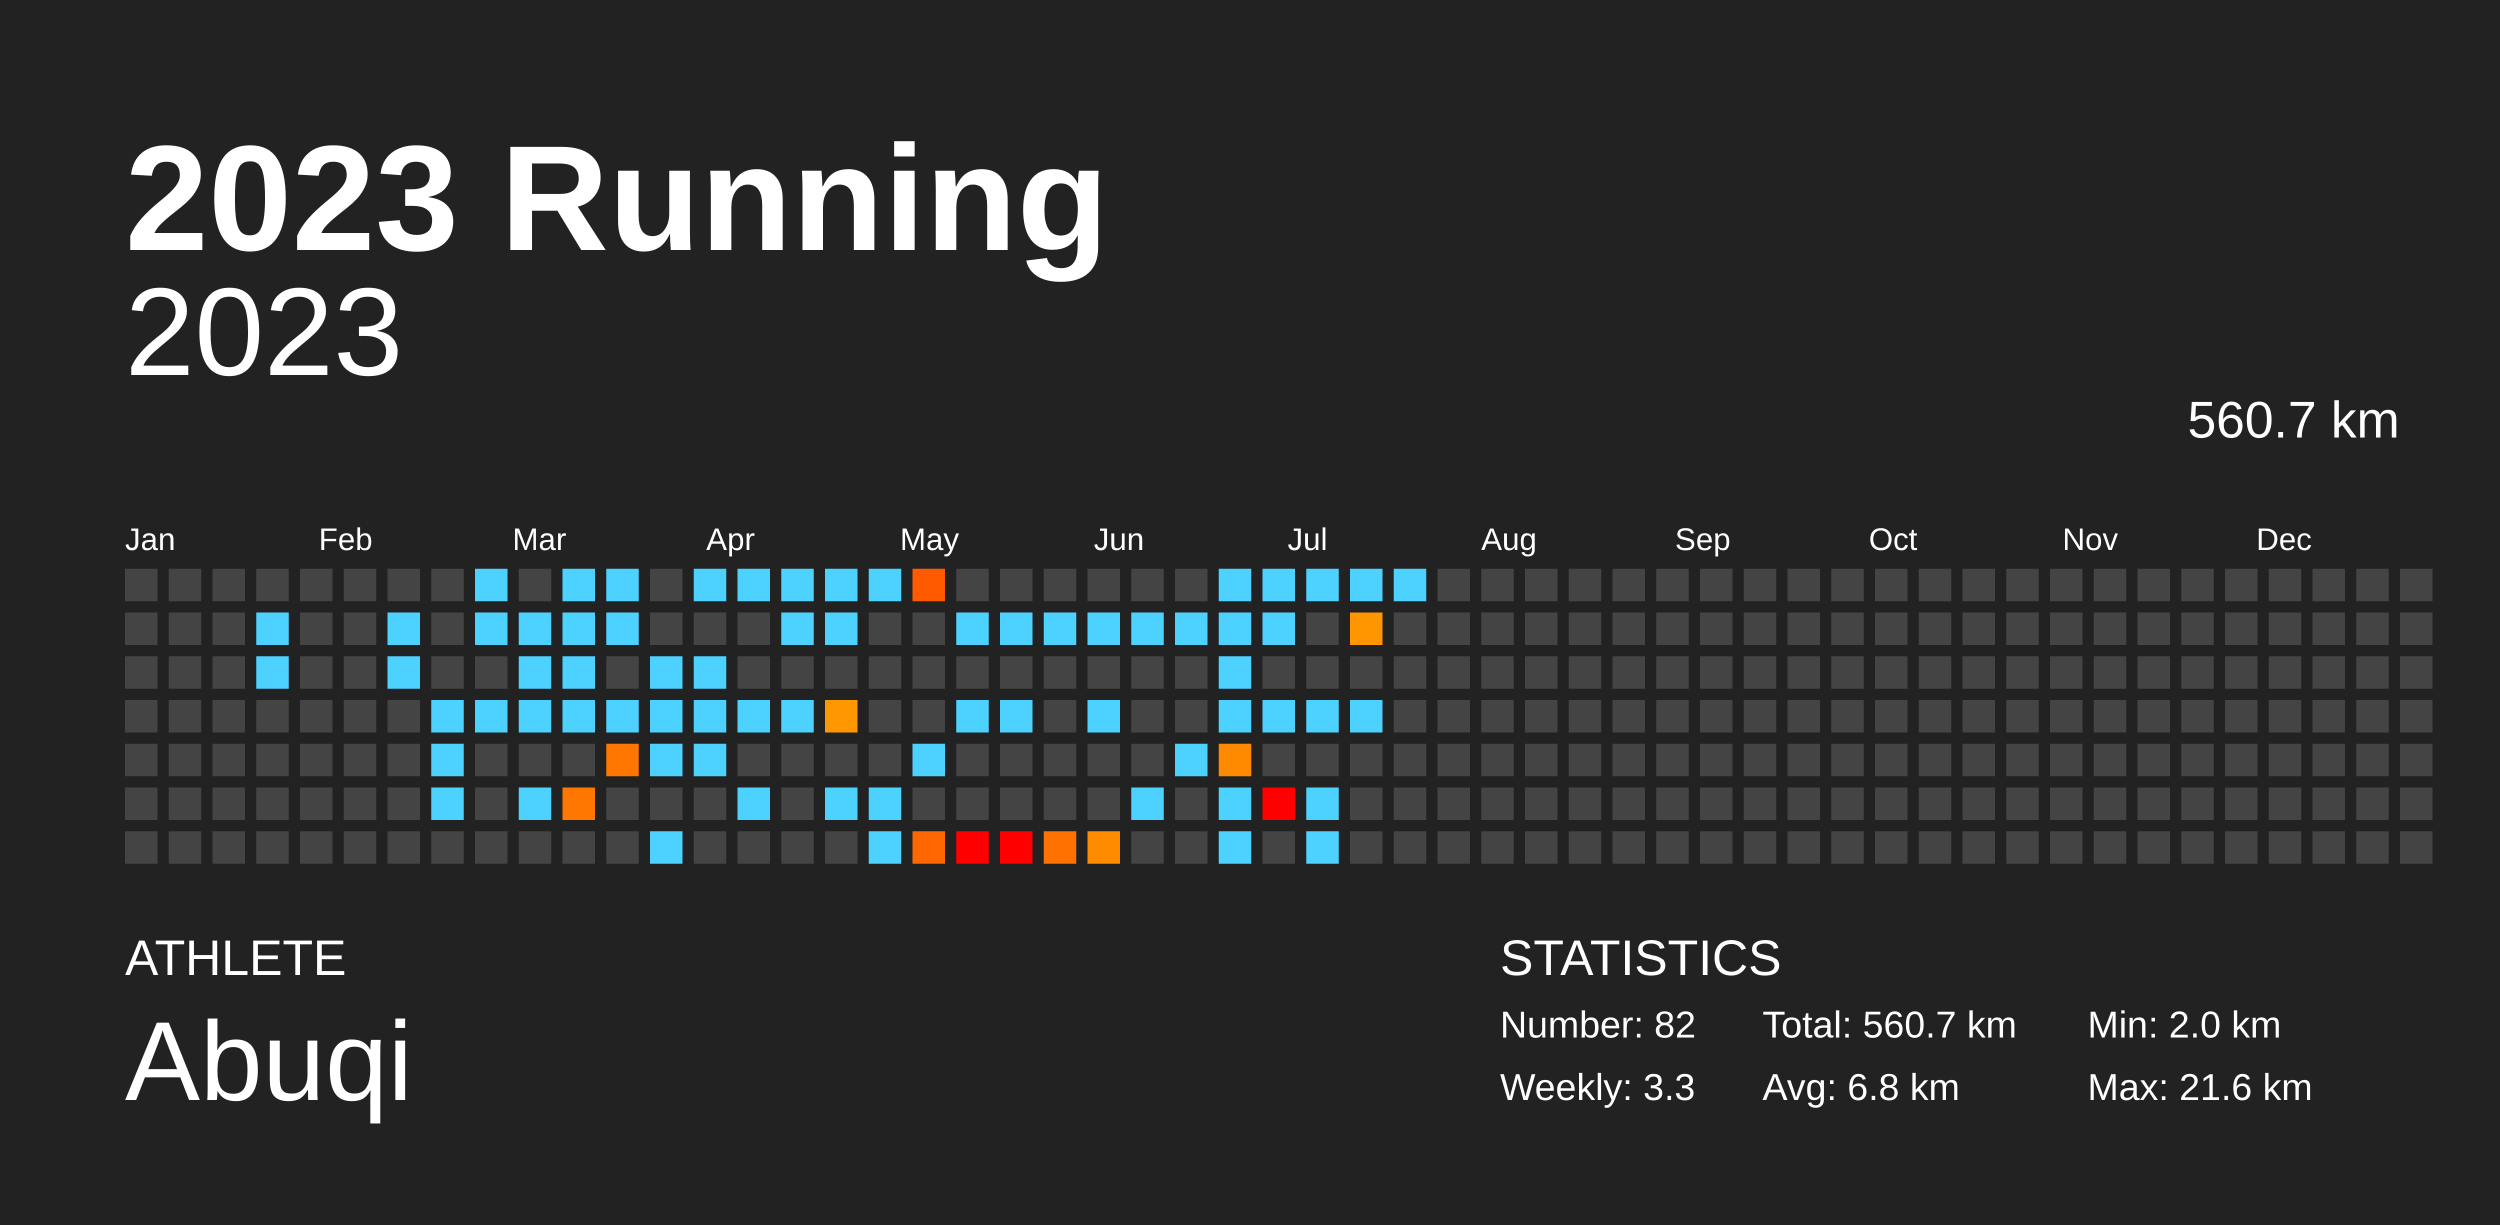
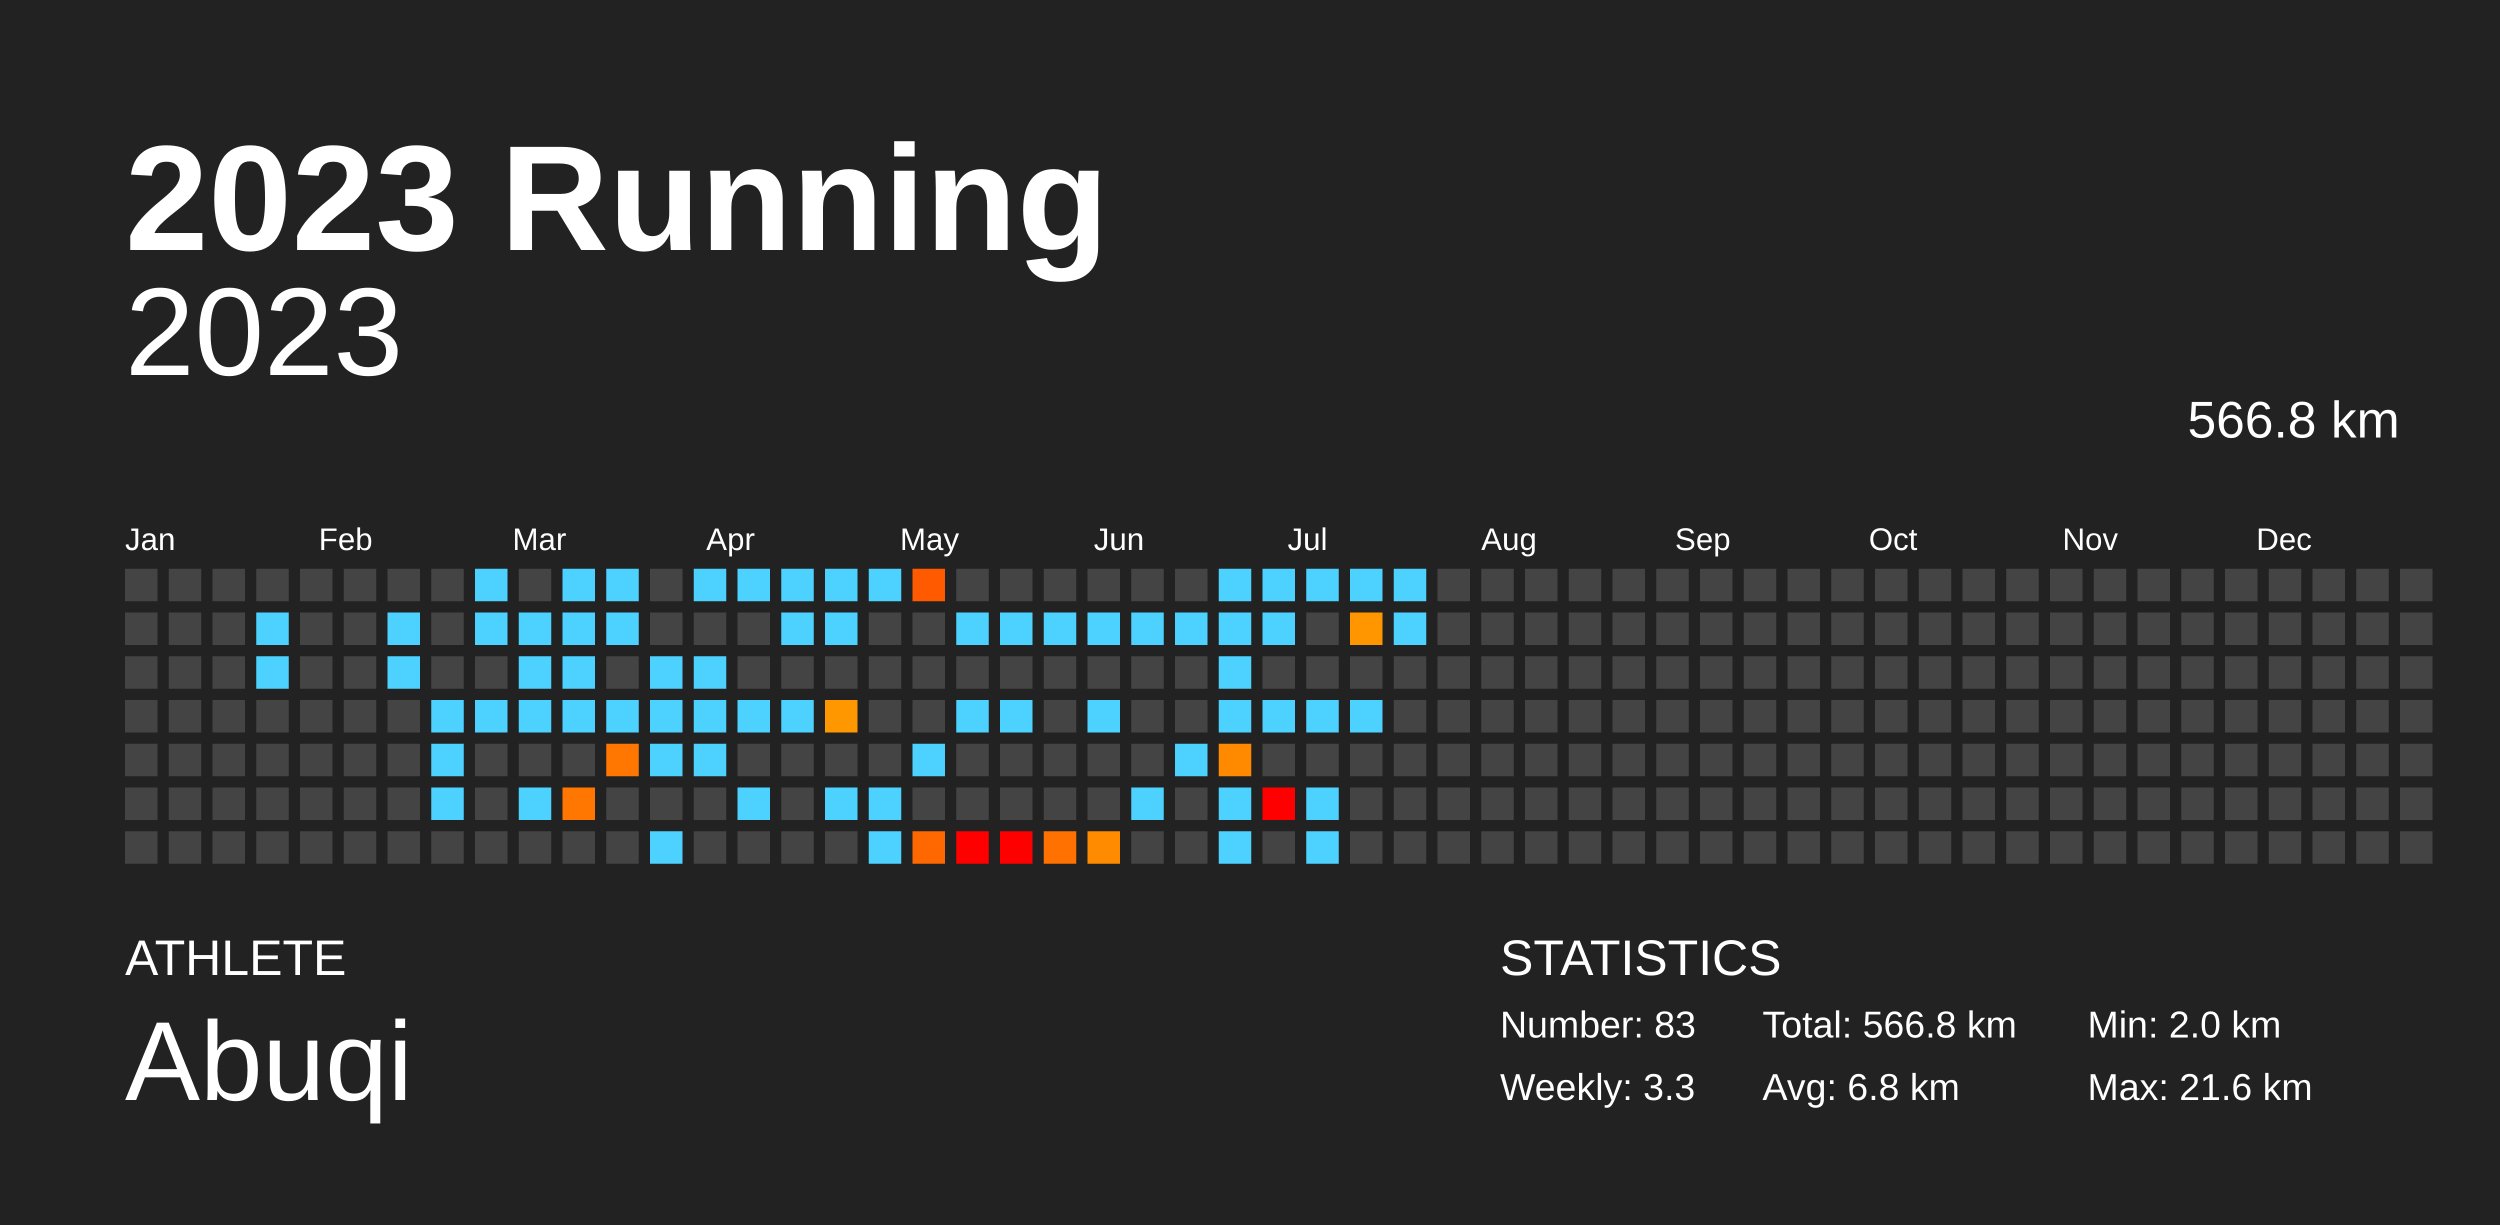
<svg xmlns="http://www.w3.org/2000/svg" baseProfile="full" height="98mm" version="1.1" viewBox="0,0,200,98" width="200mm">
  <defs />
  <rect fill="#222222" height="98" width="200" x="0" y="0" />
  <text fill="#FFFFFF" style="font-size:12px; font-family:Arial; font-weight:bold;" x="10" y="20">2023 Running</text>
  <text fill="#FFFFFF" style="font-size:4px; font-family:Arial" x="10" y="78">ATHLETE</text>
  <text fill="#FFFFFF" style="font-size:9px; font-family:Arial" x="10" y="88">Abuqi</text>
  <text fill="#FFFFFF" style="font-size:4px; font-family:Arial" x="120" y="78">STATISTICS</text>
-   <text fill="#FFFFFF" style="font-size:3px; font-family:Arial" x="120" y="83">Number: 82</text>
+   <text fill="#FFFFFF" style="font-size:3px; font-family:Arial" x="120" y="83">Number: 83</text>
  <text fill="#FFFFFF" style="font-size:3px; font-family:Arial" x="120" y="88">Weekly: 3.3</text>
-   <text fill="#FFFFFF" style="font-size:3px; font-family:Arial" x="141" y="83">Total: 560.7 km</text>
+   <text fill="#FFFFFF" style="font-size:3px; font-family:Arial" x="141" y="83">Total: 566.8 km</text>
  <text fill="#FFFFFF" style="font-size:3px; font-family:Arial" x="141" y="88">Avg: 6.8 km</text>
  <text fill="#FFFFFF" style="font-size:3px; font-family:Arial" x="167" y="83">Min: 2.0 km</text>
  <text fill="#FFFFFF" style="font-size:3px; font-family:Arial" x="167" y="88">Max: 21.6 km</text>
  <text alignment-baseline="hanging" fill="#FFFFFF" style="font-size:10.0px; font-family:Arial;" x="10" y="30">2023</text>
-   <text alignment-baseline="hanging" fill="#FFFFFF" style="font-size:4.125px; font-family:Arial;" x="175" y="35">560.7 km</text>
+   <text alignment-baseline="hanging" fill="#FFFFFF" style="font-size:4.125px; font-family:Arial;" x="175" y="35">566.8 km</text>
  <text fill="#FFFFFF" style="font-size:2.5px; font-family:Arial" x="10.0" y="44">Jan</text>
  <text fill="#FFFFFF" style="font-size:2.5px; font-family:Arial" x="25.5" y="44">Feb</text>
  <text fill="#FFFFFF" style="font-size:2.5px; font-family:Arial" x="41.0" y="44">Mar</text>
  <text fill="#FFFFFF" style="font-size:2.5px; font-family:Arial" x="56.5" y="44">Apr</text>
  <text fill="#FFFFFF" style="font-size:2.5px; font-family:Arial" x="72.0" y="44">May</text>
  <text fill="#FFFFFF" style="font-size:2.5px; font-family:Arial" x="87.5" y="44">Jun</text>
  <text fill="#FFFFFF" style="font-size:2.5px; font-family:Arial" x="103.0" y="44">Jul</text>
  <text fill="#FFFFFF" style="font-size:2.5px; font-family:Arial" x="118.5" y="44">Aug</text>
  <text fill="#FFFFFF" style="font-size:2.5px; font-family:Arial" x="134.0" y="44">Sep</text>
  <text fill="#FFFFFF" style="font-size:2.5px; font-family:Arial" x="149.5" y="44">Oct</text>
  <text fill="#FFFFFF" style="font-size:2.5px; font-family:Arial" x="165.0" y="44">Nov</text>
  <text fill="#FFFFFF" style="font-size:2.5px; font-family:Arial" x="180.5" y="44">Dec</text>
  <rect fill="#444444" height="2.6" width="2.6" x="10.0" y="45.5" />
  <rect fill="#444444" height="2.6" width="2.6" x="10.0" y="49.0" />
  <rect fill="#444444" height="2.6" width="2.6" x="10.0" y="52.5" />
  <rect fill="#444444" height="2.6" width="2.6" x="10.0" y="56.0" />
  <rect fill="#444444" height="2.6" width="2.6" x="10.0" y="59.5" />
  <rect fill="#444444" height="2.6" width="2.6" x="10.0" y="63.0" />
  <rect fill="#444444" height="2.6" width="2.6" x="10.0" y="66.5" />
  <rect fill="#444444" height="2.6" width="2.6" x="13.5" y="45.5" />
  <rect fill="#444444" height="2.6" width="2.6" x="13.5" y="49.0" />
  <rect fill="#444444" height="2.6" width="2.6" x="13.5" y="52.5" />
  <rect fill="#444444" height="2.6" width="2.6" x="13.5" y="56.0" />
  <rect fill="#444444" height="2.6" width="2.6" x="13.5" y="59.5" />
  <rect fill="#444444" height="2.6" width="2.6" x="13.5" y="63.0" />
  <rect fill="#444444" height="2.6" width="2.6" x="13.5" y="66.5" />
  <rect fill="#444444" height="2.6" width="2.6" x="17.0" y="45.5" />
  <rect fill="#444444" height="2.6" width="2.6" x="17.0" y="49.0" />
  <rect fill="#444444" height="2.6" width="2.6" x="17.0" y="52.5" />
  <rect fill="#444444" height="2.6" width="2.6" x="17.0" y="56.0" />
  <rect fill="#444444" height="2.6" width="2.6" x="17.0" y="59.5" />
  <rect fill="#444444" height="2.6" width="2.6" x="17.0" y="63.0" />
  <rect fill="#444444" height="2.6" width="2.6" x="17.0" y="66.5" />
  <rect fill="#444444" height="2.6" width="2.6" x="20.5" y="45.5" />
  <rect fill="#4dd2ff" height="2.6" width="2.6" x="20.5" y="49.0" />
  <rect fill="#4dd2ff" height="2.6" width="2.6" x="20.5" y="52.5" />
  <rect fill="#444444" height="2.6" width="2.6" x="20.5" y="56.0" />
  <rect fill="#444444" height="2.6" width="2.6" x="20.5" y="59.5" />
  <rect fill="#444444" height="2.6" width="2.6" x="20.5" y="63.0" />
  <rect fill="#444444" height="2.6" width="2.6" x="20.5" y="66.5" />
  <rect fill="#444444" height="2.6" width="2.6" x="24.0" y="45.5" />
  <rect fill="#444444" height="2.6" width="2.6" x="24.0" y="49.0" />
  <rect fill="#444444" height="2.6" width="2.6" x="24.0" y="52.5" />
  <rect fill="#444444" height="2.6" width="2.6" x="24.0" y="56.0" />
  <rect fill="#444444" height="2.6" width="2.6" x="24.0" y="59.5" />
  <rect fill="#444444" height="2.6" width="2.6" x="24.0" y="63.0" />
  <rect fill="#444444" height="2.6" width="2.6" x="24.0" y="66.5" />
  <rect fill="#444444" height="2.6" width="2.6" x="27.5" y="45.5" />
  <rect fill="#444444" height="2.6" width="2.6" x="27.5" y="49.0" />
  <rect fill="#444444" height="2.6" width="2.6" x="27.5" y="52.5" />
  <rect fill="#444444" height="2.6" width="2.6" x="27.5" y="56.0" />
  <rect fill="#444444" height="2.6" width="2.6" x="27.5" y="59.5" />
  <rect fill="#444444" height="2.6" width="2.6" x="27.5" y="63.0" />
  <rect fill="#444444" height="2.6" width="2.6" x="27.5" y="66.5" />
  <rect fill="#444444" height="2.6" width="2.6" x="31.0" y="45.5" />
  <rect fill="#4dd2ff" height="2.6" width="2.6" x="31.0" y="49.0" />
  <rect fill="#4dd2ff" height="2.6" width="2.6" x="31.0" y="52.5" />
  <rect fill="#444444" height="2.6" width="2.6" x="31.0" y="56.0" />
  <rect fill="#444444" height="2.6" width="2.6" x="31.0" y="59.5" />
  <rect fill="#444444" height="2.6" width="2.6" x="31.0" y="63.0" />
  <rect fill="#444444" height="2.6" width="2.6" x="31.0" y="66.5" />
  <rect fill="#444444" height="2.6" width="2.6" x="34.5" y="45.5" />
  <rect fill="#444444" height="2.6" width="2.6" x="34.5" y="49.0" />
  <rect fill="#444444" height="2.6" width="2.6" x="34.5" y="52.5" />
  <rect fill="#4dd2ff" height="2.6" width="2.6" x="34.5" y="56.0" />
  <rect fill="#4dd2ff" height="2.6" width="2.6" x="34.5" y="59.5" />
  <rect fill="#4dd2ff" height="2.6" width="2.6" x="34.5" y="63.0" />
  <rect fill="#444444" height="2.6" width="2.6" x="34.5" y="66.5" />
  <rect fill="#4dd2ff" height="2.6" width="2.6" x="38.0" y="45.5" />
  <rect fill="#4dd2ff" height="2.6" width="2.6" x="38.0" y="49.0" />
  <rect fill="#444444" height="2.6" width="2.6" x="38.0" y="52.5" />
  <rect fill="#4dd2ff" height="2.6" width="2.6" x="38.0" y="56.0" />
  <rect fill="#444444" height="2.6" width="2.6" x="38.0" y="59.5" />
  <rect fill="#444444" height="2.6" width="2.6" x="38.0" y="63.0" />
  <rect fill="#444444" height="2.6" width="2.6" x="38.0" y="66.5" />
  <rect fill="#444444" height="2.6" width="2.6" x="41.5" y="45.5" />
  <rect fill="#4dd2ff" height="2.6" width="2.6" x="41.5" y="49.0" />
  <rect fill="#4dd2ff" height="2.6" width="2.6" x="41.5" y="52.5" />
  <rect fill="#4dd2ff" height="2.6" width="2.6" x="41.5" y="56.0" />
  <rect fill="#444444" height="2.6" width="2.6" x="41.5" y="59.5" />
  <rect fill="#4dd2ff" height="2.6" width="2.6" x="41.5" y="63.0" />
  <rect fill="#444444" height="2.6" width="2.6" x="41.5" y="66.5" />
  <rect fill="#4dd2ff" height="2.6" width="2.6" x="45.0" y="45.5" />
  <rect fill="#4dd2ff" height="2.6" width="2.6" x="45.0" y="49.0" />
  <rect fill="#4dd2ff" height="2.6" width="2.6" x="45.0" y="52.5" />
  <rect fill="#4dd2ff" height="2.6" width="2.6" x="45.0" y="56.0" />
  <rect fill="#444444" height="2.6" width="2.6" x="45.0" y="59.5" />
  <rect fill="#ff7700" height="2.6" width="2.6" x="45.0" y="63.0" />
  <rect fill="#444444" height="2.6" width="2.6" x="45.0" y="66.5" />
  <rect fill="#4dd2ff" height="2.6" width="2.6" x="48.5" y="45.5" />
  <rect fill="#4dd2ff" height="2.6" width="2.6" x="48.5" y="49.0" />
  <rect fill="#444444" height="2.6" width="2.6" x="48.5" y="52.5" />
  <rect fill="#4dd2ff" height="2.6" width="2.6" x="48.5" y="56.0" />
  <rect fill="#ff7700" height="2.6" width="2.6" x="48.5" y="59.5" />
  <rect fill="#444444" height="2.6" width="2.6" x="48.5" y="63.0" />
  <rect fill="#444444" height="2.6" width="2.6" x="48.5" y="66.5" />
  <rect fill="#444444" height="2.6" width="2.6" x="52.0" y="45.5" />
  <rect fill="#444444" height="2.6" width="2.6" x="52.0" y="49.0" />
  <rect fill="#4dd2ff" height="2.6" width="2.6" x="52.0" y="52.5" />
  <rect fill="#4dd2ff" height="2.6" width="2.6" x="52.0" y="56.0" />
  <rect fill="#4dd2ff" height="2.6" width="2.6" x="52.0" y="59.5" />
  <rect fill="#444444" height="2.6" width="2.6" x="52.0" y="63.0" />
  <rect fill="#4dd2ff" height="2.6" width="2.6" x="52.0" y="66.5" />
  <rect fill="#4dd2ff" height="2.6" width="2.6" x="55.5" y="45.5" />
  <rect fill="#444444" height="2.6" width="2.6" x="55.5" y="49.0" />
  <rect fill="#4dd2ff" height="2.6" width="2.6" x="55.5" y="52.5" />
  <rect fill="#4dd2ff" height="2.6" width="2.6" x="55.5" y="56.0" />
  <rect fill="#4dd2ff" height="2.6" width="2.6" x="55.5" y="59.5" />
  <rect fill="#444444" height="2.6" width="2.6" x="55.5" y="63.0" />
  <rect fill="#444444" height="2.6" width="2.6" x="55.5" y="66.5" />
  <rect fill="#4dd2ff" height="2.6" width="2.6" x="59.0" y="45.5" />
  <rect fill="#444444" height="2.6" width="2.6" x="59.0" y="49.0" />
  <rect fill="#444444" height="2.6" width="2.6" x="59.0" y="52.5" />
  <rect fill="#4dd2ff" height="2.6" width="2.6" x="59.0" y="56.0" />
  <rect fill="#444444" height="2.6" width="2.6" x="59.0" y="59.5" />
  <rect fill="#4dd2ff" height="2.6" width="2.6" x="59.0" y="63.0" />
  <rect fill="#444444" height="2.6" width="2.6" x="59.0" y="66.5" />
  <rect fill="#4dd2ff" height="2.6" width="2.6" x="62.5" y="45.5" />
  <rect fill="#4dd2ff" height="2.6" width="2.6" x="62.5" y="49.0" />
  <rect fill="#444444" height="2.6" width="2.6" x="62.5" y="52.5" />
  <rect fill="#4dd2ff" height="2.6" width="2.6" x="62.5" y="56.0" />
  <rect fill="#444444" height="2.6" width="2.6" x="62.5" y="59.5" />
  <rect fill="#444444" height="2.6" width="2.6" x="62.5" y="63.0" />
  <rect fill="#444444" height="2.6" width="2.6" x="62.5" y="66.5" />
  <rect fill="#4dd2ff" height="2.6" width="2.6" x="66.0" y="45.5" />
  <rect fill="#4dd2ff" height="2.6" width="2.6" x="66.0" y="49.0" />
  <rect fill="#444444" height="2.6" width="2.6" x="66.0" y="52.5" />
  <rect fill="#ff9700" height="2.6" width="2.6" x="66.0" y="56.0" />
  <rect fill="#444444" height="2.6" width="2.6" x="66.0" y="59.5" />
  <rect fill="#4dd2ff" height="2.6" width="2.6" x="66.0" y="63.0" />
  <rect fill="#444444" height="2.6" width="2.6" x="66.0" y="66.5" />
  <rect fill="#4dd2ff" height="2.6" width="2.6" x="69.5" y="45.5" />
  <rect fill="#444444" height="2.6" width="2.6" x="69.5" y="49.0" />
  <rect fill="#444444" height="2.6" width="2.6" x="69.5" y="52.5" />
  <rect fill="#444444" height="2.6" width="2.6" x="69.5" y="56.0" />
  <rect fill="#444444" height="2.6" width="2.6" x="69.5" y="59.5" />
  <rect fill="#4dd2ff" height="2.6" width="2.6" x="69.5" y="63.0" />
  <rect fill="#4dd2ff" height="2.6" width="2.6" x="69.5" y="66.5" />
  <rect fill="#ff5a00" height="2.6" width="2.6" x="73.0" y="45.5" />
  <rect fill="#444444" height="2.6" width="2.6" x="73.0" y="49.0" />
  <rect fill="#444444" height="2.6" width="2.6" x="73.0" y="52.5" />
  <rect fill="#444444" height="2.6" width="2.6" x="73.0" y="56.0" />
  <rect fill="#4dd2ff" height="2.6" width="2.6" x="73.0" y="59.5" />
  <rect fill="#444444" height="2.6" width="2.6" x="73.0" y="63.0" />
  <rect fill="#ff6700" height="2.6" width="2.6" x="73.0" y="66.5" />
  <rect fill="#444444" height="2.6" width="2.6" x="76.5" y="45.5" />
  <rect fill="#4dd2ff" height="2.6" width="2.6" x="76.5" y="49.0" />
  <rect fill="#444444" height="2.6" width="2.6" x="76.5" y="52.5" />
  <rect fill="#4dd2ff" height="2.6" width="2.6" x="76.5" y="56.0" />
  <rect fill="#444444" height="2.6" width="2.6" x="76.5" y="59.5" />
  <rect fill="#444444" height="2.6" width="2.6" x="76.5" y="63.0" />
  <rect fill="red" height="2.6" width="2.6" x="76.5" y="66.5" />
  <rect fill="#444444" height="2.6" width="2.6" x="80.0" y="45.5" />
  <rect fill="#4dd2ff" height="2.6" width="2.6" x="80.0" y="49.0" />
  <rect fill="#444444" height="2.6" width="2.6" x="80.0" y="52.5" />
  <rect fill="#4dd2ff" height="2.6" width="2.6" x="80.0" y="56.0" />
  <rect fill="#444444" height="2.6" width="2.6" x="80.0" y="59.5" />
  <rect fill="#444444" height="2.6" width="2.6" x="80.0" y="63.0" />
  <rect fill="red" height="2.6" width="2.6" x="80.0" y="66.5" />
  <rect fill="#444444" height="2.6" width="2.6" x="83.5" y="45.5" />
  <rect fill="#4dd2ff" height="2.6" width="2.6" x="83.5" y="49.0" />
  <rect fill="#444444" height="2.6" width="2.6" x="83.5" y="52.5" />
  <rect fill="#444444" height="2.6" width="2.6" x="83.5" y="56.0" />
  <rect fill="#444444" height="2.6" width="2.6" x="83.5" y="59.5" />
  <rect fill="#444444" height="2.6" width="2.6" x="83.5" y="63.0" />
  <rect fill="#ff7100" height="2.6" width="2.6" x="83.5" y="66.5" />
  <rect fill="#444444" height="2.6" width="2.6" x="87.0" y="45.5" />
  <rect fill="#4dd2ff" height="2.6" width="2.6" x="87.0" y="49.0" />
  <rect fill="#444444" height="2.6" width="2.6" x="87.0" y="52.5" />
  <rect fill="#4dd2ff" height="2.6" width="2.6" x="87.0" y="56.0" />
  <rect fill="#444444" height="2.6" width="2.6" x="87.0" y="59.5" />
  <rect fill="#444444" height="2.6" width="2.6" x="87.0" y="63.0" />
  <rect fill="#ff8c00" height="2.6" width="2.6" x="87.0" y="66.5" />
  <rect fill="#444444" height="2.6" width="2.6" x="90.5" y="45.5" />
  <rect fill="#4dd2ff" height="2.6" width="2.6" x="90.5" y="49.0" />
  <rect fill="#444444" height="2.6" width="2.6" x="90.5" y="52.5" />
  <rect fill="#444444" height="2.6" width="2.6" x="90.5" y="56.0" />
  <rect fill="#444444" height="2.6" width="2.6" x="90.5" y="59.5" />
  <rect fill="#4dd2ff" height="2.6" width="2.6" x="90.5" y="63.0" />
  <rect fill="#444444" height="2.6" width="2.6" x="90.5" y="66.5" />
  <rect fill="#444444" height="2.6" width="2.6" x="94.0" y="45.5" />
  <rect fill="#4dd2ff" height="2.6" width="2.6" x="94.0" y="49.0" />
  <rect fill="#444444" height="2.6" width="2.6" x="94.0" y="52.5" />
  <rect fill="#444444" height="2.6" width="2.6" x="94.0" y="56.0" />
  <rect fill="#4dd2ff" height="2.6" width="2.6" x="94.0" y="59.5" />
  <rect fill="#444444" height="2.6" width="2.6" x="94.0" y="63.0" />
  <rect fill="#444444" height="2.6" width="2.6" x="94.0" y="66.5" />
  <rect fill="#4dd2ff" height="2.6" width="2.6" x="97.5" y="45.5" />
  <rect fill="#4dd2ff" height="2.6" width="2.6" x="97.5" y="49.0" />
  <rect fill="#4dd2ff" height="2.6" width="2.6" x="97.5" y="52.5" />
  <rect fill="#4dd2ff" height="2.6" width="2.6" x="97.5" y="56.0" />
  <rect fill="#ff8a00" height="2.6" width="2.6" x="97.5" y="59.5" />
  <rect fill="#4dd2ff" height="2.6" width="2.6" x="97.5" y="63.0" />
  <rect fill="#4dd2ff" height="2.6" width="2.6" x="97.5" y="66.5" />
  <rect fill="#4dd2ff" height="2.6" width="2.6" x="101.0" y="45.5" />
  <rect fill="#4dd2ff" height="2.6" width="2.6" x="101.0" y="49.0" />
  <rect fill="#444444" height="2.6" width="2.6" x="101.0" y="52.5" />
  <rect fill="#4dd2ff" height="2.6" width="2.6" x="101.0" y="56.0" />
  <rect fill="#444444" height="2.6" width="2.6" x="101.0" y="59.5" />
  <rect fill="red" height="2.6" width="2.6" x="101.0" y="63.0" />
  <rect fill="#444444" height="2.6" width="2.6" x="101.0" y="66.5" />
  <rect fill="#4dd2ff" height="2.6" width="2.6" x="104.5" y="45.5" />
  <rect fill="#444444" height="2.6" width="2.6" x="104.5" y="49.0" />
  <rect fill="#444444" height="2.6" width="2.6" x="104.5" y="52.5" />
  <rect fill="#4dd2ff" height="2.6" width="2.6" x="104.5" y="56.0" />
  <rect fill="#444444" height="2.6" width="2.6" x="104.5" y="59.5" />
  <rect fill="#4dd2ff" height="2.6" width="2.6" x="104.5" y="63.0" />
  <rect fill="#4dd2ff" height="2.6" width="2.6" x="104.5" y="66.5" />
  <rect fill="#4dd2ff" height="2.6" width="2.6" x="108.0" y="45.5" />
  <rect fill="#ff9600" height="2.6" width="2.6" x="108.0" y="49.0" />
  <rect fill="#444444" height="2.6" width="2.6" x="108.0" y="52.5" />
  <rect fill="#4dd2ff" height="2.6" width="2.6" x="108.0" y="56.0" />
  <rect fill="#444444" height="2.6" width="2.6" x="108.0" y="59.5" />
  <rect fill="#444444" height="2.6" width="2.6" x="108.0" y="63.0" />
  <rect fill="#444444" height="2.6" width="2.6" x="108.0" y="66.5" />
  <rect fill="#4dd2ff" height="2.6" width="2.6" x="111.5" y="45.5" />
-   <rect fill="#444444" height="2.6" width="2.6" x="111.5" y="49.0" />
+   <rect fill="#4dd2ff" height="2.6" width="2.6" x="111.5" y="49.0" />
  <rect fill="#444444" height="2.6" width="2.6" x="111.5" y="52.5" />
  <rect fill="#444444" height="2.6" width="2.6" x="111.5" y="56.0" />
  <rect fill="#444444" height="2.6" width="2.6" x="111.5" y="59.5" />
  <rect fill="#444444" height="2.6" width="2.6" x="111.5" y="63.0" />
  <rect fill="#444444" height="2.6" width="2.6" x="111.5" y="66.5" />
  <rect fill="#444444" height="2.6" width="2.6" x="115.0" y="45.5" />
  <rect fill="#444444" height="2.6" width="2.6" x="115.0" y="49.0" />
  <rect fill="#444444" height="2.6" width="2.6" x="115.0" y="52.5" />
  <rect fill="#444444" height="2.6" width="2.6" x="115.0" y="56.0" />
  <rect fill="#444444" height="2.6" width="2.6" x="115.0" y="59.5" />
  <rect fill="#444444" height="2.6" width="2.6" x="115.0" y="63.0" />
  <rect fill="#444444" height="2.6" width="2.6" x="115.0" y="66.5" />
  <rect fill="#444444" height="2.6" width="2.6" x="118.5" y="45.5" />
  <rect fill="#444444" height="2.6" width="2.6" x="118.5" y="49.0" />
  <rect fill="#444444" height="2.6" width="2.6" x="118.5" y="52.5" />
  <rect fill="#444444" height="2.6" width="2.6" x="118.5" y="56.0" />
  <rect fill="#444444" height="2.6" width="2.6" x="118.5" y="59.5" />
  <rect fill="#444444" height="2.6" width="2.6" x="118.5" y="63.0" />
  <rect fill="#444444" height="2.6" width="2.6" x="118.5" y="66.5" />
  <rect fill="#444444" height="2.6" width="2.6" x="122.0" y="45.5" />
  <rect fill="#444444" height="2.6" width="2.6" x="122.0" y="49.0" />
  <rect fill="#444444" height="2.6" width="2.6" x="122.0" y="52.5" />
  <rect fill="#444444" height="2.6" width="2.6" x="122.0" y="56.0" />
  <rect fill="#444444" height="2.6" width="2.6" x="122.0" y="59.5" />
  <rect fill="#444444" height="2.6" width="2.6" x="122.0" y="63.0" />
  <rect fill="#444444" height="2.6" width="2.6" x="122.0" y="66.5" />
  <rect fill="#444444" height="2.6" width="2.6" x="125.5" y="45.5" />
  <rect fill="#444444" height="2.6" width="2.6" x="125.5" y="49.0" />
  <rect fill="#444444" height="2.6" width="2.6" x="125.5" y="52.5" />
  <rect fill="#444444" height="2.6" width="2.6" x="125.5" y="56.0" />
  <rect fill="#444444" height="2.6" width="2.6" x="125.5" y="59.5" />
  <rect fill="#444444" height="2.6" width="2.6" x="125.5" y="63.0" />
  <rect fill="#444444" height="2.6" width="2.6" x="125.5" y="66.5" />
  <rect fill="#444444" height="2.6" width="2.6" x="129.0" y="45.5" />
  <rect fill="#444444" height="2.6" width="2.6" x="129.0" y="49.0" />
  <rect fill="#444444" height="2.6" width="2.6" x="129.0" y="52.5" />
  <rect fill="#444444" height="2.6" width="2.6" x="129.0" y="56.0" />
  <rect fill="#444444" height="2.6" width="2.6" x="129.0" y="59.5" />
  <rect fill="#444444" height="2.6" width="2.6" x="129.0" y="63.0" />
  <rect fill="#444444" height="2.6" width="2.6" x="129.0" y="66.5" />
  <rect fill="#444444" height="2.6" width="2.6" x="132.5" y="45.5" />
  <rect fill="#444444" height="2.6" width="2.6" x="132.5" y="49.0" />
  <rect fill="#444444" height="2.6" width="2.6" x="132.5" y="52.5" />
  <rect fill="#444444" height="2.6" width="2.6" x="132.5" y="56.0" />
  <rect fill="#444444" height="2.6" width="2.6" x="132.5" y="59.5" />
  <rect fill="#444444" height="2.6" width="2.6" x="132.5" y="63.0" />
  <rect fill="#444444" height="2.6" width="2.6" x="132.5" y="66.5" />
  <rect fill="#444444" height="2.6" width="2.6" x="136.0" y="45.5" />
  <rect fill="#444444" height="2.6" width="2.6" x="136.0" y="49.0" />
  <rect fill="#444444" height="2.6" width="2.6" x="136.0" y="52.5" />
  <rect fill="#444444" height="2.6" width="2.6" x="136.0" y="56.0" />
  <rect fill="#444444" height="2.6" width="2.6" x="136.0" y="59.5" />
  <rect fill="#444444" height="2.6" width="2.6" x="136.0" y="63.0" />
  <rect fill="#444444" height="2.6" width="2.6" x="136.0" y="66.5" />
  <rect fill="#444444" height="2.6" width="2.6" x="139.5" y="45.5" />
  <rect fill="#444444" height="2.6" width="2.6" x="139.5" y="49.0" />
  <rect fill="#444444" height="2.6" width="2.6" x="139.5" y="52.5" />
  <rect fill="#444444" height="2.6" width="2.6" x="139.5" y="56.0" />
  <rect fill="#444444" height="2.6" width="2.6" x="139.5" y="59.5" />
  <rect fill="#444444" height="2.6" width="2.6" x="139.5" y="63.0" />
  <rect fill="#444444" height="2.6" width="2.6" x="139.5" y="66.5" />
  <rect fill="#444444" height="2.6" width="2.6" x="143.0" y="45.5" />
  <rect fill="#444444" height="2.6" width="2.6" x="143.0" y="49.0" />
  <rect fill="#444444" height="2.6" width="2.6" x="143.0" y="52.5" />
  <rect fill="#444444" height="2.6" width="2.6" x="143.0" y="56.0" />
  <rect fill="#444444" height="2.6" width="2.6" x="143.0" y="59.5" />
  <rect fill="#444444" height="2.6" width="2.6" x="143.0" y="63.0" />
  <rect fill="#444444" height="2.6" width="2.6" x="143.0" y="66.5" />
  <rect fill="#444444" height="2.6" width="2.6" x="146.5" y="45.5" />
  <rect fill="#444444" height="2.6" width="2.6" x="146.5" y="49.0" />
  <rect fill="#444444" height="2.6" width="2.6" x="146.5" y="52.5" />
  <rect fill="#444444" height="2.6" width="2.6" x="146.5" y="56.0" />
  <rect fill="#444444" height="2.6" width="2.6" x="146.5" y="59.5" />
  <rect fill="#444444" height="2.6" width="2.6" x="146.5" y="63.0" />
  <rect fill="#444444" height="2.6" width="2.6" x="146.5" y="66.5" />
  <rect fill="#444444" height="2.6" width="2.6" x="150.0" y="45.5" />
  <rect fill="#444444" height="2.6" width="2.6" x="150.0" y="49.0" />
  <rect fill="#444444" height="2.6" width="2.6" x="150.0" y="52.5" />
  <rect fill="#444444" height="2.6" width="2.6" x="150.0" y="56.0" />
  <rect fill="#444444" height="2.6" width="2.6" x="150.0" y="59.5" />
  <rect fill="#444444" height="2.6" width="2.6" x="150.0" y="63.0" />
  <rect fill="#444444" height="2.6" width="2.6" x="150.0" y="66.5" />
  <rect fill="#444444" height="2.6" width="2.6" x="153.5" y="45.5" />
  <rect fill="#444444" height="2.6" width="2.6" x="153.5" y="49.0" />
  <rect fill="#444444" height="2.6" width="2.6" x="153.5" y="52.5" />
  <rect fill="#444444" height="2.6" width="2.6" x="153.5" y="56.0" />
  <rect fill="#444444" height="2.6" width="2.6" x="153.5" y="59.5" />
  <rect fill="#444444" height="2.6" width="2.6" x="153.5" y="63.0" />
  <rect fill="#444444" height="2.6" width="2.6" x="153.5" y="66.5" />
  <rect fill="#444444" height="2.6" width="2.6" x="157.0" y="45.5" />
  <rect fill="#444444" height="2.6" width="2.6" x="157.0" y="49.0" />
  <rect fill="#444444" height="2.6" width="2.6" x="157.0" y="52.5" />
  <rect fill="#444444" height="2.6" width="2.6" x="157.0" y="56.0" />
  <rect fill="#444444" height="2.6" width="2.6" x="157.0" y="59.5" />
  <rect fill="#444444" height="2.6" width="2.6" x="157.0" y="63.0" />
  <rect fill="#444444" height="2.6" width="2.6" x="157.0" y="66.5" />
  <rect fill="#444444" height="2.6" width="2.6" x="160.5" y="45.5" />
  <rect fill="#444444" height="2.6" width="2.6" x="160.5" y="49.0" />
  <rect fill="#444444" height="2.6" width="2.6" x="160.5" y="52.5" />
  <rect fill="#444444" height="2.6" width="2.6" x="160.5" y="56.0" />
  <rect fill="#444444" height="2.6" width="2.6" x="160.5" y="59.5" />
  <rect fill="#444444" height="2.6" width="2.6" x="160.5" y="63.0" />
  <rect fill="#444444" height="2.6" width="2.6" x="160.5" y="66.5" />
  <rect fill="#444444" height="2.6" width="2.6" x="164.0" y="45.5" />
  <rect fill="#444444" height="2.6" width="2.6" x="164.0" y="49.0" />
  <rect fill="#444444" height="2.6" width="2.6" x="164.0" y="52.5" />
  <rect fill="#444444" height="2.6" width="2.6" x="164.0" y="56.0" />
  <rect fill="#444444" height="2.6" width="2.6" x="164.0" y="59.5" />
  <rect fill="#444444" height="2.6" width="2.6" x="164.0" y="63.0" />
  <rect fill="#444444" height="2.6" width="2.6" x="164.0" y="66.5" />
  <rect fill="#444444" height="2.6" width="2.6" x="167.5" y="45.5" />
  <rect fill="#444444" height="2.6" width="2.6" x="167.5" y="49.0" />
  <rect fill="#444444" height="2.6" width="2.6" x="167.5" y="52.5" />
  <rect fill="#444444" height="2.6" width="2.6" x="167.5" y="56.0" />
  <rect fill="#444444" height="2.6" width="2.6" x="167.5" y="59.5" />
  <rect fill="#444444" height="2.6" width="2.6" x="167.5" y="63.0" />
  <rect fill="#444444" height="2.6" width="2.6" x="167.5" y="66.5" />
  <rect fill="#444444" height="2.6" width="2.6" x="171.0" y="45.5" />
  <rect fill="#444444" height="2.6" width="2.6" x="171.0" y="49.0" />
  <rect fill="#444444" height="2.6" width="2.6" x="171.0" y="52.5" />
  <rect fill="#444444" height="2.6" width="2.6" x="171.0" y="56.0" />
  <rect fill="#444444" height="2.6" width="2.6" x="171.0" y="59.5" />
  <rect fill="#444444" height="2.6" width="2.6" x="171.0" y="63.0" />
  <rect fill="#444444" height="2.6" width="2.6" x="171.0" y="66.5" />
  <rect fill="#444444" height="2.6" width="2.6" x="174.5" y="45.5" />
  <rect fill="#444444" height="2.6" width="2.6" x="174.5" y="49.0" />
  <rect fill="#444444" height="2.6" width="2.6" x="174.5" y="52.5" />
  <rect fill="#444444" height="2.6" width="2.6" x="174.5" y="56.0" />
  <rect fill="#444444" height="2.6" width="2.6" x="174.5" y="59.5" />
  <rect fill="#444444" height="2.6" width="2.6" x="174.5" y="63.0" />
  <rect fill="#444444" height="2.6" width="2.6" x="174.5" y="66.5" />
  <rect fill="#444444" height="2.6" width="2.6" x="178.0" y="45.5" />
  <rect fill="#444444" height="2.6" width="2.6" x="178.0" y="49.0" />
  <rect fill="#444444" height="2.6" width="2.6" x="178.0" y="52.5" />
  <rect fill="#444444" height="2.6" width="2.6" x="178.0" y="56.0" />
  <rect fill="#444444" height="2.6" width="2.6" x="178.0" y="59.5" />
  <rect fill="#444444" height="2.6" width="2.6" x="178.0" y="63.0" />
  <rect fill="#444444" height="2.6" width="2.6" x="178.0" y="66.5" />
  <rect fill="#444444" height="2.6" width="2.6" x="181.5" y="45.5" />
  <rect fill="#444444" height="2.6" width="2.6" x="181.5" y="49.0" />
  <rect fill="#444444" height="2.6" width="2.6" x="181.5" y="52.5" />
  <rect fill="#444444" height="2.6" width="2.6" x="181.5" y="56.0" />
  <rect fill="#444444" height="2.6" width="2.6" x="181.5" y="59.5" />
  <rect fill="#444444" height="2.6" width="2.6" x="181.5" y="63.0" />
  <rect fill="#444444" height="2.6" width="2.6" x="181.5" y="66.5" />
  <rect fill="#444444" height="2.6" width="2.6" x="185.0" y="45.5" />
  <rect fill="#444444" height="2.6" width="2.6" x="185.0" y="49.0" />
  <rect fill="#444444" height="2.6" width="2.6" x="185.0" y="52.5" />
  <rect fill="#444444" height="2.6" width="2.6" x="185.0" y="56.0" />
  <rect fill="#444444" height="2.6" width="2.6" x="185.0" y="59.5" />
  <rect fill="#444444" height="2.6" width="2.6" x="185.0" y="63.0" />
  <rect fill="#444444" height="2.6" width="2.6" x="185.0" y="66.5" />
  <rect fill="#444444" height="2.6" width="2.6" x="188.5" y="45.5" />
  <rect fill="#444444" height="2.6" width="2.6" x="188.5" y="49.0" />
  <rect fill="#444444" height="2.6" width="2.6" x="188.5" y="52.5" />
  <rect fill="#444444" height="2.6" width="2.6" x="188.5" y="56.0" />
  <rect fill="#444444" height="2.6" width="2.6" x="188.5" y="59.5" />
  <rect fill="#444444" height="2.6" width="2.6" x="188.5" y="63.0" />
  <rect fill="#444444" height="2.6" width="2.6" x="188.5" y="66.5" />
  <rect fill="#444444" height="2.6" width="2.6" x="192.0" y="45.5" />
  <rect fill="#444444" height="2.6" width="2.6" x="192.0" y="49.0" />
  <rect fill="#444444" height="2.6" width="2.6" x="192.0" y="52.5" />
  <rect fill="#444444" height="2.6" width="2.6" x="192.0" y="56.0" />
  <rect fill="#444444" height="2.6" width="2.6" x="192.0" y="59.5" />
  <rect fill="#444444" height="2.6" width="2.6" x="192.0" y="63.0" />
  <rect fill="#444444" height="2.6" width="2.6" x="192.0" y="66.5" />
</svg>
